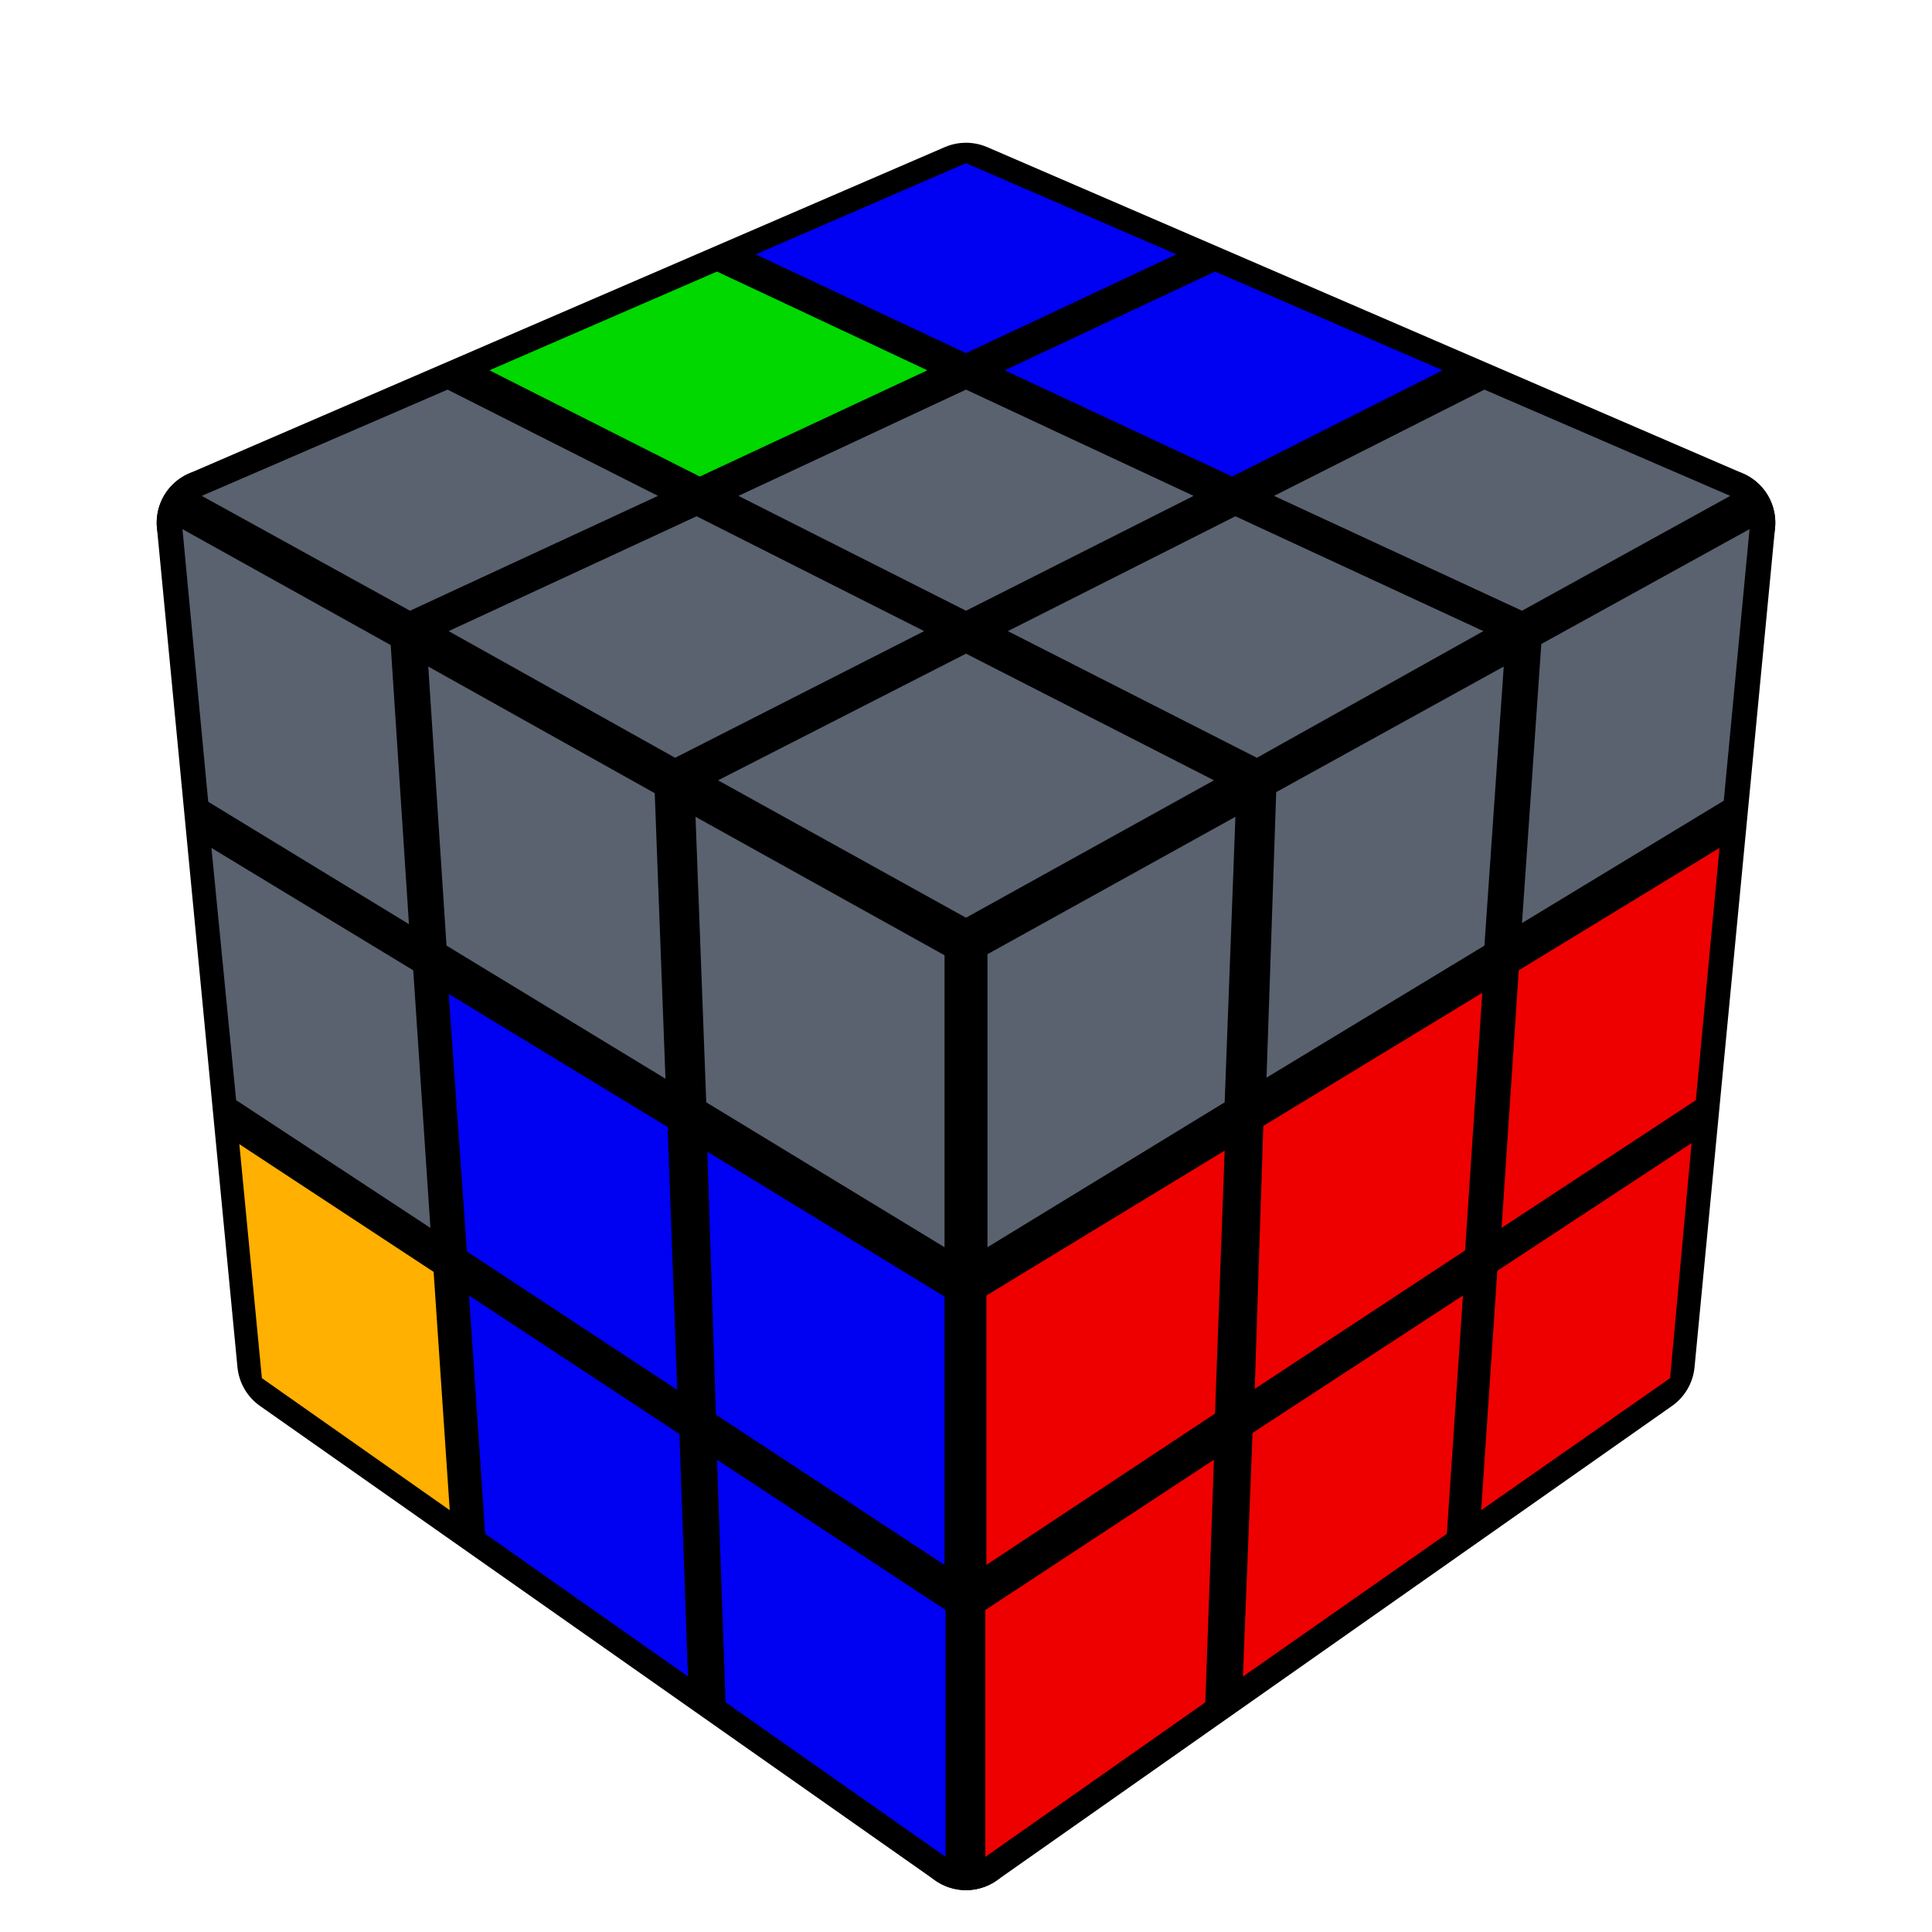
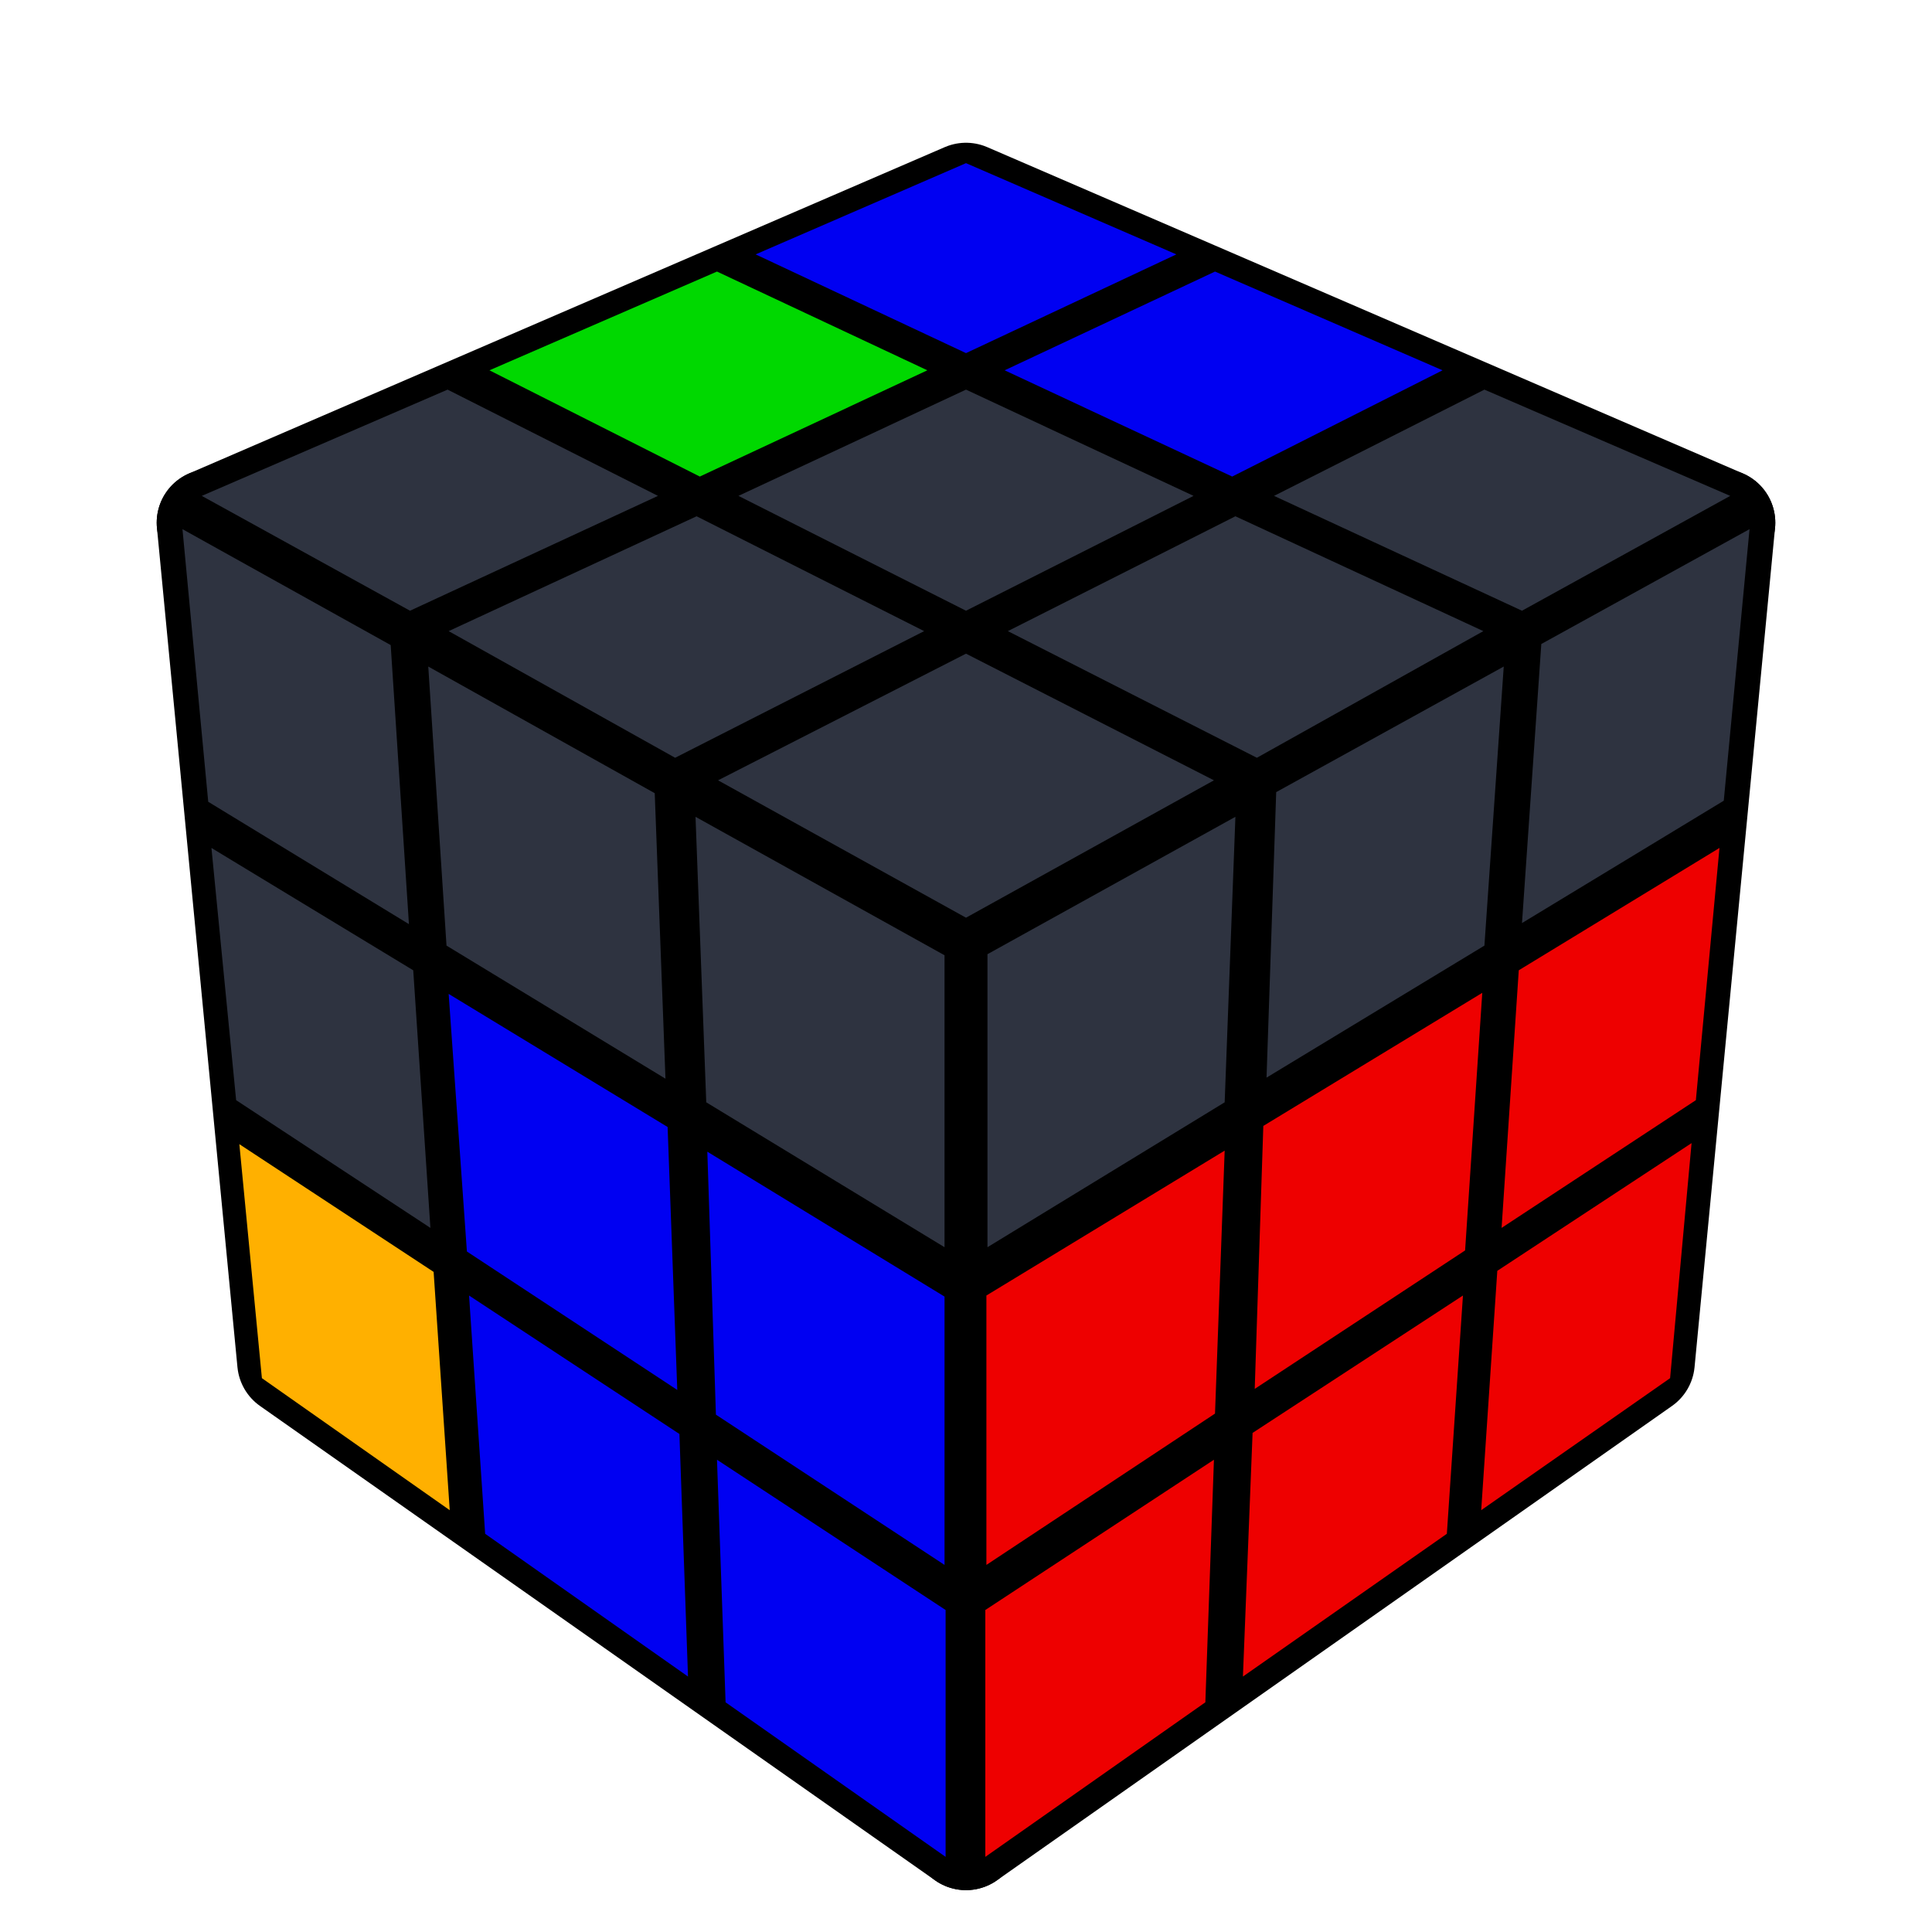
<svg xmlns="http://www.w3.org/2000/svg" version="1.1" width="180" height="180" viewBox="-0.9 -0.9 1.8 1.8">
  <g style="stroke-width:0.1;stroke-linejoin:round;opacity:1">
    <polygon fill="#000000" stroke="#000000" points="-4.9165444344952E-17,-0.717 0.704,-0.413 6.3108540577985E-17,-0.022 -0.704,-0.413" />
    <polygon fill="#000000" stroke="#000000" points="6.3108540577985E-17,-0.022 0.704,-0.413 0.629,0.369 5.5589468959362E-17,0.811" />
    <polygon fill="#000000" stroke="#000000" points="-0.704,-0.413 6.3108540577985E-17,-0.022 5.5589468959362E-17,0.811 -0.629,0.369" />
  </g>
  <g style="opacity:1;stroke-opacity:0.5;stroke-width:0;stroke-linejoin:round">
    <polygon fill="#0000F2" stroke="#000000" points="-4.9439549272153E-17,-0.748 0.196,-0.663 -1.6979580126642E-17,-0.571 -0.196,-0.663" />
    <polygon fill="#0000F2" stroke="#000000" points="0.232,-0.647 0.444,-0.555 0.248,-0.456 0.036,-0.555" />
-     <polygon fill="#5A6270" stroke="#000000" points="0.483,-0.537 0.712,-0.438 0.518,-0.331 0.287,-0.438" />
+     <polygon fill="#2E3340" stroke="#000000" points="0.483,-0.537 0.712,-0.438 0.518,-0.331 0.287,-0.438" />
    <polygon fill="#00D800" stroke="#000000" points="-0.232,-0.647 -0.036,-0.555 -0.248,-0.456 -0.444,-0.555" />
-     <polygon fill="#5A6270" stroke="#000000" points="-1.1906711768916E-17,-0.537 0.212,-0.438 1.3125827139793E-17,-0.331 -0.212,-0.438" />
-     <polygon fill="#5A6270" stroke="#000000" points="0.251,-0.419 0.482,-0.312 0.271,-0.194 0.039,-0.312" />
-     <polygon fill="#5A6270" stroke="#000000" points="-0.483,-0.537 -0.287,-0.438 -0.518,-0.331 -0.712,-0.438" />
-     <polygon fill="#5A6270" stroke="#000000" points="-0.251,-0.419 -0.039,-0.312 -0.271,-0.194 -0.482,-0.312" />
-     <polygon fill="#5A6270" stroke="#000000" points="1.9219742927126E-17,-0.291 0.231,-0.173 6.3251582941518E-17,-0.045 -0.231,-0.173" />
-     <polygon fill="#5A6270" stroke="#000000" points="0.02,-0.011 0.251,-0.139 0.241,0.127 0.02,0.262" />
-     <polygon fill="#5A6270" stroke="#000000" points="0.289,-0.162 0.501,-0.279 0.483,-0.019 0.28,0.104" />
-     <polygon fill="#5A6270" stroke="#000000" points="0.536,-0.3 0.73,-0.407 0.706,-0.154 0.518,-0.04" />
+     <polygon fill="#2E3340" stroke="#000000" points="-1.1906711768916E-17,-0.537 0.212,-0.438 1.3125827139793E-17,-0.331 -0.212,-0.438" />
+     <polygon fill="#2E3340" stroke="#000000" points="0.251,-0.419 0.482,-0.312 0.271,-0.194 0.039,-0.312" />
+     <polygon fill="#2E3340" stroke="#000000" points="-0.483,-0.537 -0.287,-0.438 -0.518,-0.331 -0.712,-0.438" />
+     <polygon fill="#2E3340" stroke="#000000" points="-0.251,-0.419 -0.039,-0.312 -0.271,-0.194 -0.482,-0.312" />
+     <polygon fill="#2E3340" stroke="#000000" points="1.9219742927126E-17,-0.291 0.231,-0.173 6.3251582941518E-17,-0.045 -0.231,-0.173" />
+     <polygon fill="#2E3340" stroke="#000000" points="0.02,-0.011 0.251,-0.139 0.241,0.127 0.02,0.262" />
+     <polygon fill="#2E3340" stroke="#000000" points="0.289,-0.162 0.501,-0.279 0.483,-0.019 0.28,0.104" />
+     <polygon fill="#2E3340" stroke="#000000" points="0.536,-0.3 0.73,-0.407 0.706,-0.154 0.518,-0.04" />
    <polygon fill="#EE0000" stroke="#000000" points="0.019,0.307 0.241,0.172 0.232,0.417 0.019,0.558" />
    <polygon fill="#EE0000" stroke="#000000" points="0.277,0.149 0.481,0.025 0.465,0.265 0.269,0.394" />
    <polygon fill="#EE0000" stroke="#000000" points="0.515,0.004 0.702,-0.11 0.68,0.125 0.499,0.244" />
    <polygon fill="#EE0000" stroke="#000000" points="0.018,0.6 0.231,0.46 0.223,0.686 0.018,0.83" />
    <polygon fill="#EE0000" stroke="#000000" points="0.267,0.435 0.463,0.307 0.448,0.529 0.258,0.662" />
    <polygon fill="#EE0000" stroke="#000000" points="0.495,0.284 0.676,0.165 0.656,0.384 0.48,0.507" />
-     <polygon fill="#5A6270" stroke="#000000" points="-0.73,-0.407 -0.536,-0.299 -0.519,-0.039 -0.706,-0.153" />
-     <polygon fill="#5A6270" stroke="#000000" points="-0.501,-0.279 -0.29,-0.161 -0.28,0.105 -0.484,-0.019" />
-     <polygon fill="#5A6270" stroke="#000000" points="-0.252,-0.139 -0.02,-0.01 -0.02,0.262 -0.242,0.127" />
-     <polygon fill="#5A6270" stroke="#000000" points="-0.703,-0.11 -0.515,0.004 -0.499,0.244 -0.68,0.125" />
+     <polygon fill="#2E3340" stroke="#000000" points="-0.73,-0.407 -0.536,-0.299 -0.519,-0.039 -0.706,-0.153" />
+     <polygon fill="#2E3340" stroke="#000000" points="-0.501,-0.279 -0.29,-0.161 -0.28,0.105 -0.484,-0.019" />
+     <polygon fill="#2E3340" stroke="#000000" points="-0.252,-0.139 -0.02,-0.01 -0.02,0.262 -0.242,0.127" />
+     <polygon fill="#2E3340" stroke="#000000" points="-0.703,-0.11 -0.515,0.004 -0.499,0.244 -0.68,0.125" />
    <polygon fill="#0000F2" stroke="#000000" points="-0.482,0.026 -0.278,0.15 -0.269,0.395 -0.465,0.266" />
    <polygon fill="#0000F2" stroke="#000000" points="-0.241,0.173 -0.02,0.308 -0.02,0.558 -0.233,0.418" />
    <polygon fill="#FFB000" stroke="#000000" points="-0.677,0.166 -0.496,0.285 -0.481,0.507 -0.656,0.384" />
    <polygon fill="#0000F2" stroke="#000000" points="-0.463,0.307 -0.267,0.436 -0.259,0.662 -0.448,0.529" />
    <polygon fill="#0000F2" stroke="#000000" points="-0.232,0.46 -0.019,0.6 -0.019,0.83 -0.224,0.686" />
  </g>
</svg>
